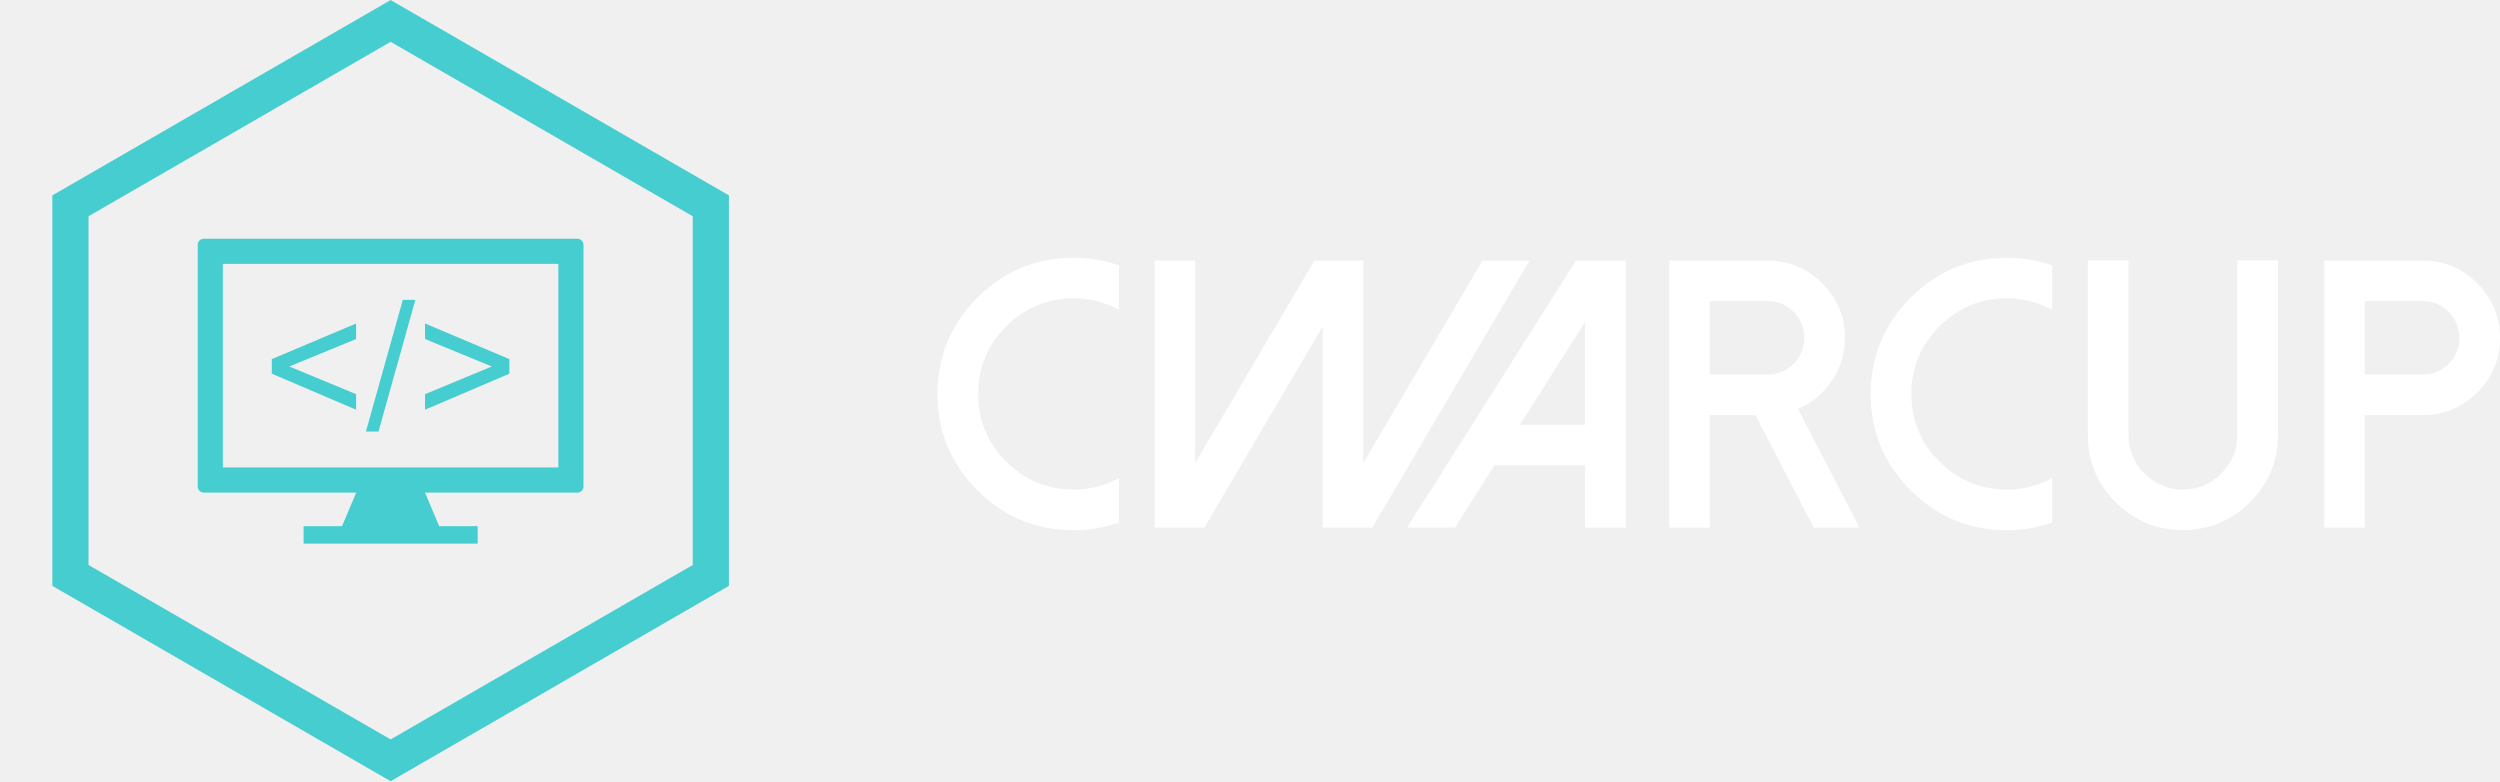
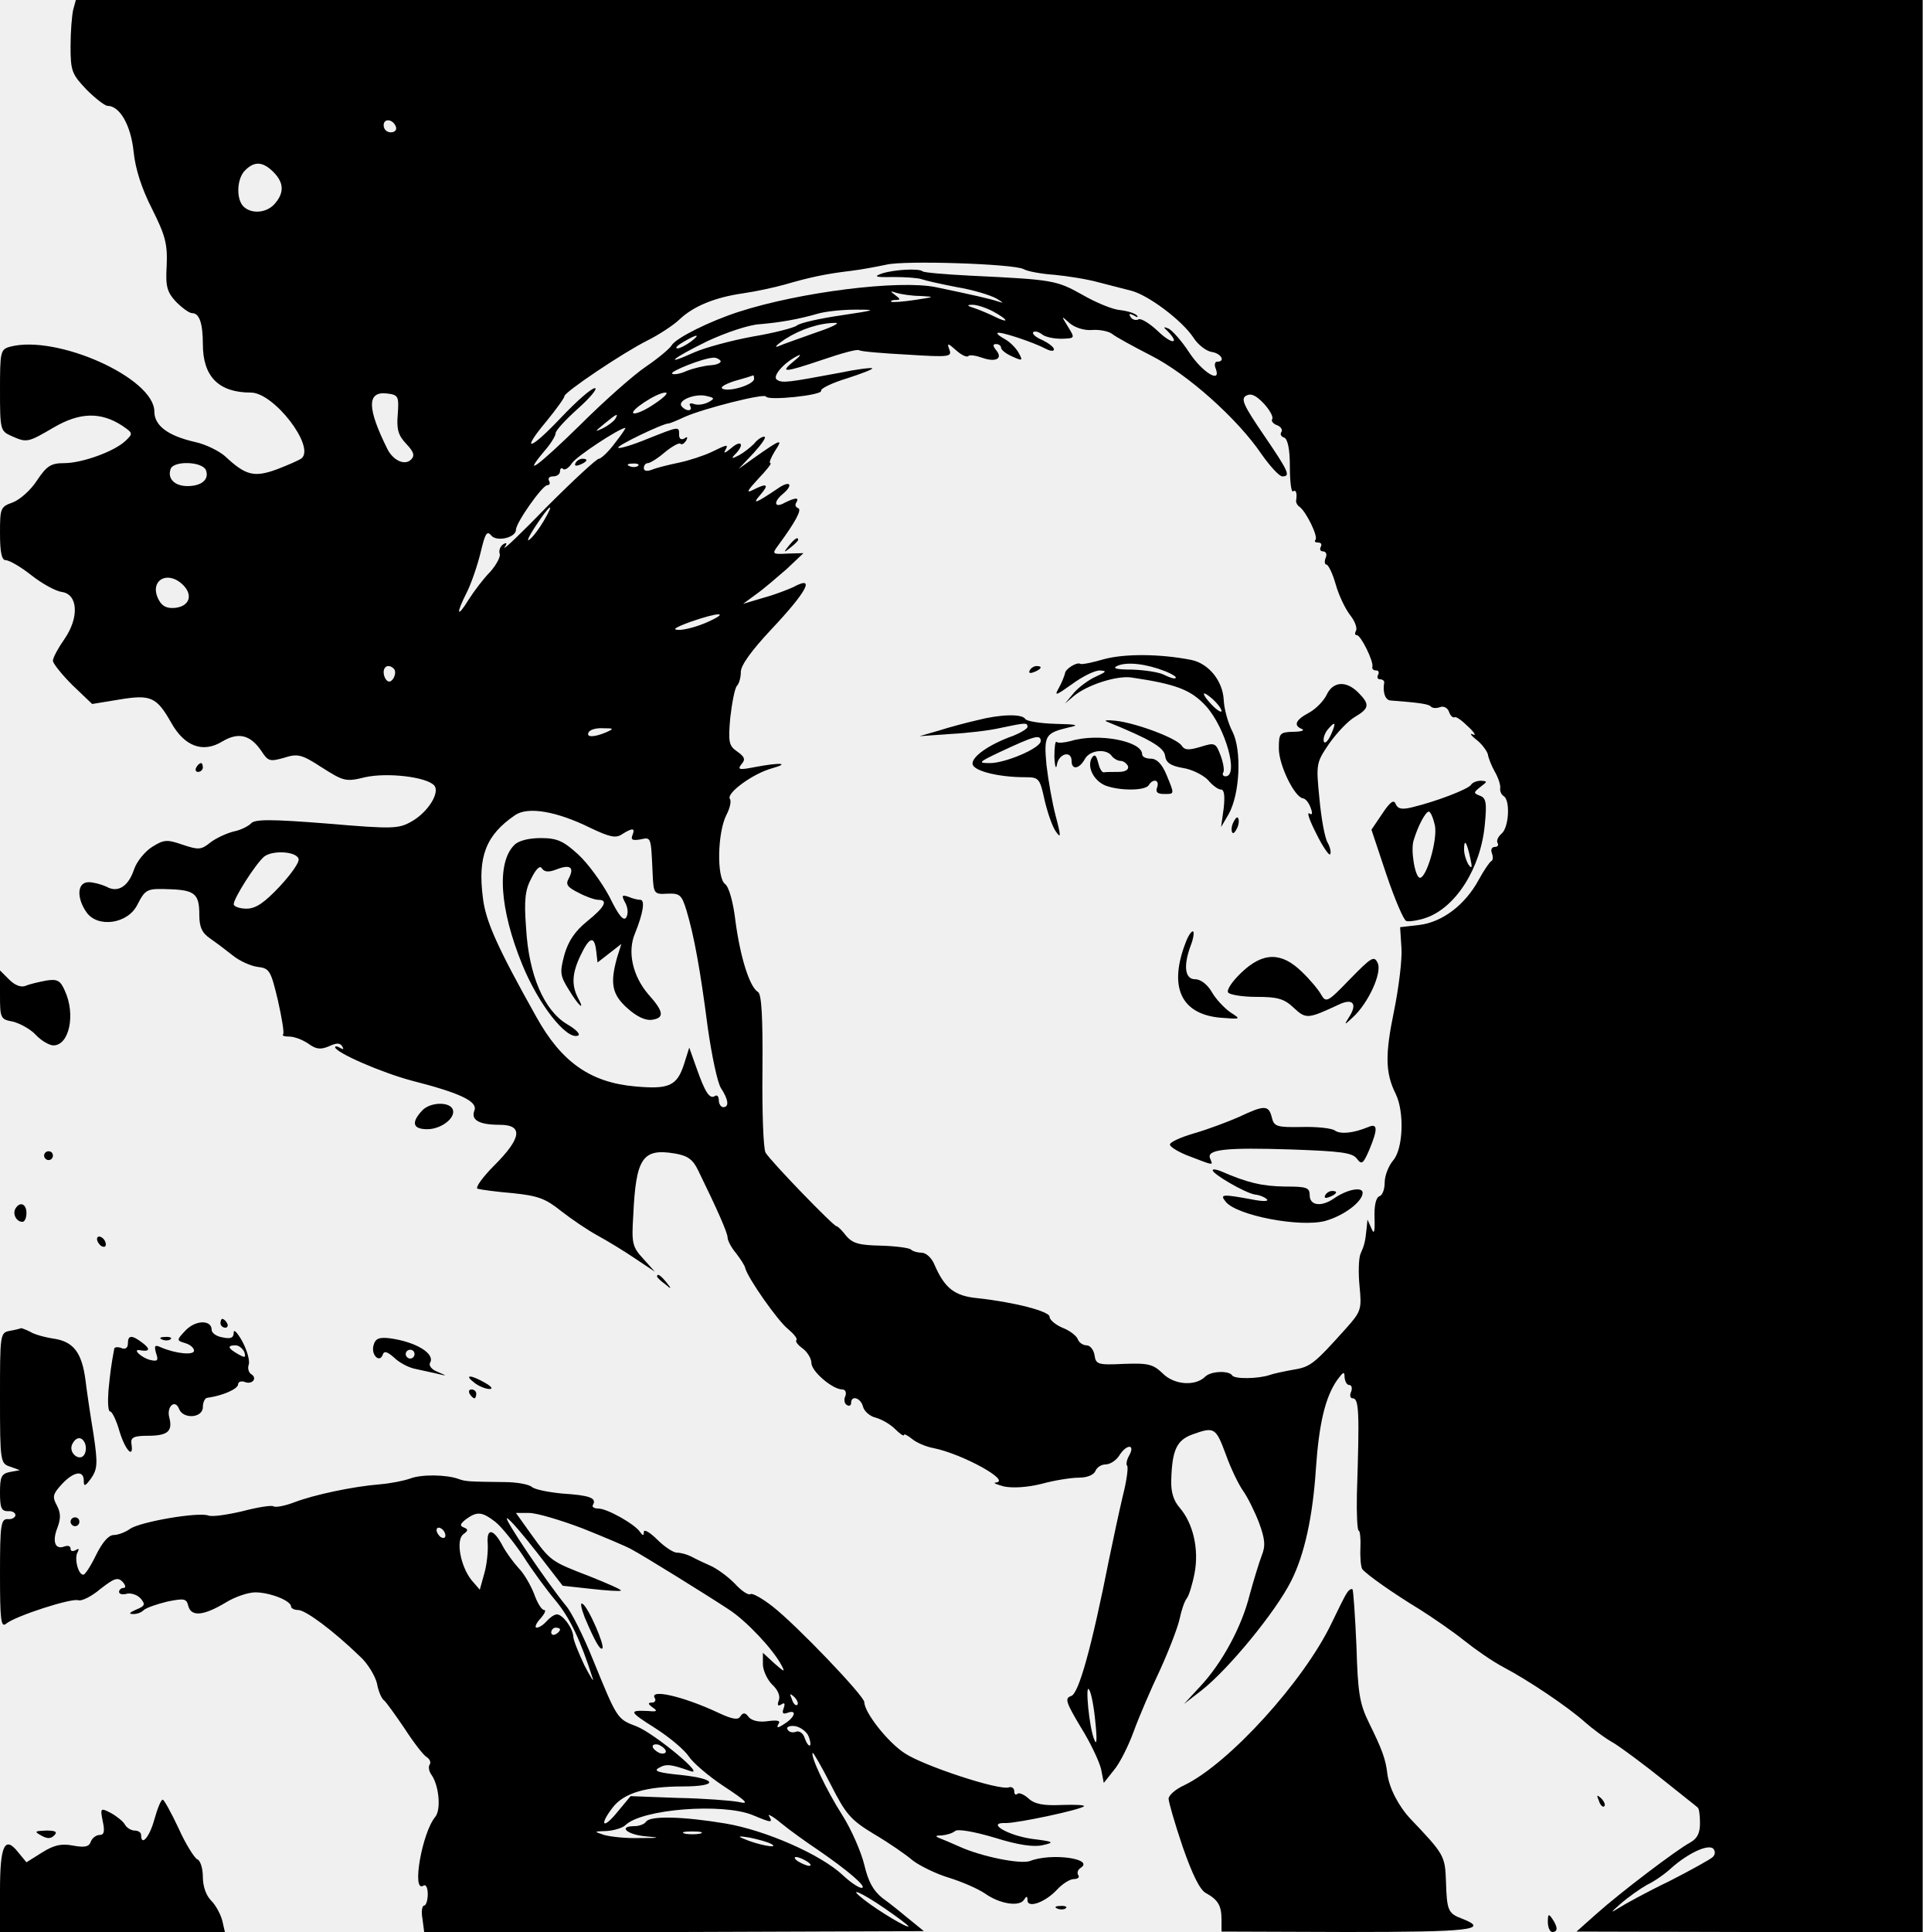
- <svg xmlns="http://www.w3.org/2000/svg" width="192" height="60" viewBox="0 0 320 100" class="css-1j8o68f">
-   <defs id="SvgjsDefs1536" />
-   <g id="SvgjsG1537" featurekey="symbolFeature-0" transform="matrix(2,0,0,2,0,0)" fill="#46CDCF">
-     <defs />
-     <g fill="#46CDCF">
-       <path class="fil0" d="M13.042 15.28l23.915 0c0.213,0 0.386,0.173 0.386,0.386l0 15.475c0,0.213 -0.173,0.386 -0.386,0.386l-23.915 0c-0.213,0 -0.386,-0.173 -0.386,-0.386l0 -15.475c0,-0.213 0.173,-0.386 0.386,-0.386zm1.221 1.607l0 13.032 21.472 0 0 -13.032 -21.472 0z" style="fill-rule: nonzero;" fill="#46CDCF" />
-       <polygon class="fil0" points="30.571,34.791 19.429,34.791 19.429,33.676 30.571,33.676 " style="fill-rule: nonzero;" fill="#46CDCF" />
-       <polygon class="fil0" points="17.395,23.916 17.395,22.982 22.791,20.704 22.791,21.698 18.513,23.455 22.791,25.226 22.791,26.222 " style="fill-rule: nonzero;" fill="#46CDCF" />
-       <polygon class="fil0" points="23.419,27.616 25.78,19.193 26.581,19.193 24.225,27.616 " style="fill-rule: nonzero;" fill="#46CDCF" />
-       <polygon class="fil0" points="32.599,23.916 27.203,26.222 27.203,25.226 31.476,23.455 27.203,21.698 27.203,20.704 32.599,22.982 " style="fill-rule: nonzero;" fill="#46CDCF" />
-       <polygon class="fil1" points="22.962,31.141 27.038,31.141 28.163,33.801 21.837,33.801 " style="" fill="#46CDCF" />
-     </g>
-     <path class="fil0" d="M25.386 0.226l10.439 6.027 -0.001 0.001 10.437 6.026 0.389 0.224 0 0.442 0 12.054 0 12.054 0 0.442 -0.389 0.224 -10.437 6.026 0.001 0.001 -10.439 6.027 -0.386 0.223 -0.386 -0.223 -10.439 -6.027 0.001 -0.001 -10.437 -6.026 -0.389 -0.224 0 -0.442 0 -12.054 0 -12.054 0 -0.442 0.389 -0.224 10.437 -6.026 -0.001 -0.001 10.439 -6.027 0.386 -0.223 0.386 0.223zm-0.386 2.45l-7.66 4.422 0.001 0.001 -11.676 6.741 0 22.319 11.676 6.741 -0.001 0.001 7.66 4.422 7.66 -4.422 -0.001 -0.001 11.676 -6.741 0 -22.319 -11.676 -6.741 0.001 -0.001 -7.66 -4.422z" style="fill-rule: nonzero;" fill="#46CDCF" />
-     <rect class="fil2" width="50" height="50" style="" fill="none" />
-   </g>
-   <g id="SvgjsG1538" featurekey="nameFeature-0" transform="matrix(1.222684,0,0,1.222684,118.6387,18.6239)" fill="#FFFFFF">
-     <path d="M8.301 33.086 c-1.953 -1.953 -2.93 -4.31 -2.93 -7.07 s0.977 -5.117 2.93 -7.07 c1.953 -1.966 4.31 -2.949 7.07 -2.949 c1.693 0 3.275 0.404 4.746 1.211 l0 -4.648 c-1.536 -0.534 -3.119 -0.801 -4.746 -0.801 c-3.932 0 -7.292 1.393 -10.078 4.18 s-4.18 6.146 -4.18 10.078 s1.393 7.292 4.18 10.078 s6.146 4.18 10.078 4.18 c1.628 0 3.21 -0.273 4.746 -0.82 l0 -4.629 c-1.471 0.794 -3.053 1.191 -4.746 1.191 c-2.76 0 -5.117 -0.977 -7.07 -2.93 z M23.848 12.051 l0 27.949 l5.195 0 l12.383 -21.035 l0 21.035 l5.195 0 l16.465 -27.949 l-4.922 0 l-12.48 21.191 l0 -21.191 l-5.117 0 l-12.48 21.191 l0 -21.191 l-4.238 0 z M67.95 12.051 l-17.676 27.949 l5.019 0 l4.121 -6.523 l9.492 0 l0 6.523 l4.258 0 l0 -27.949 l-5.215 0 z M68.907 18.477 l0 10.762 l-6.816 0 z M81.953 23.984 l0 -7.695 l6.074 0 c1.055 0 1.96 0.378 2.715 1.133 c0.742 0.755 1.113 1.667 1.113 2.734 c0 1.055 -0.371 1.953 -1.113 2.695 c-0.755 0.755 -1.66 1.133 -2.715 1.133 l-6.074 0 z M91.191 27.578 c1.458 -0.625 2.637 -1.601 3.535 -2.93 c0.924 -1.354 1.387 -2.852 1.387 -4.492 c0 -2.24 -0.794 -4.147 -2.383 -5.723 c-1.575 -1.589 -3.477 -2.383 -5.703 -2.383 l-10.313 0 l0 27.949 l4.238 0 l0 -11.777 l4.785 0 l6.113 11.777 l4.785 0 z M105.996 33.086 c-1.953 -1.953 -2.93 -4.31 -2.93 -7.07 s0.977 -5.117 2.93 -7.07 c1.953 -1.966 4.31 -2.949 7.07 -2.949 c1.693 0 3.275 0.404 4.746 1.211 l0 -4.648 c-1.536 -0.534 -3.119 -0.801 -4.746 -0.801 c-3.932 0 -7.292 1.393 -10.078 4.18 s-4.18 6.146 -4.18 10.078 s1.393 7.292 4.18 10.078 s6.146 4.18 10.078 4.18 c1.628 0 3.21 -0.273 4.746 -0.82 l0 -4.629 c-1.471 0.794 -3.053 1.191 -4.746 1.191 c-2.76 0 -5.117 -0.977 -7.07 -2.93 z M124.453 37.344 c-1.94 -1.94 -2.91 -4.284 -2.91 -7.031 l0 -18.281 l4.258 0 l0 18.281 c0 1.575 0.553 2.917 1.66 4.023 c1.12 1.12 2.461 1.68 4.023 1.68 c1.575 0 2.917 -0.56 4.023 -1.68 c1.12 -1.107 1.68 -2.448 1.68 -4.023 l0 -18.281 l4.258 0 l0 18.281 c0 2.748 -0.977 5.091 -2.93 7.031 c-1.94 1.94 -4.284 2.91 -7.031 2.91 c-2.734 0 -5.078 -0.97 -7.031 -2.91 z M150.527 23.984 l6.074 0 c1.055 0 1.96 -0.378 2.715 -1.133 c0.742 -0.742 1.113 -1.641 1.113 -2.695 c0 -1.068 -0.371 -1.979 -1.113 -2.734 c-0.755 -0.755 -1.66 -1.133 -2.715 -1.133 l-6.074 0 l0 7.695 z M150.527 40 l-4.238 -0 l0 -27.949 l10.313 0 c2.227 0 4.128 0.794 5.703 2.383 c1.589 1.575 2.383 3.483 2.383 5.723 c0 2.227 -0.794 4.128 -2.383 5.703 c-1.575 1.575 -3.477 2.363 -5.703 2.363 l-6.074 0 l0 11.777 z" fill="#FFFFFF" />
+ <svg xmlns="http://www.w3.org/2000/svg" version="1.0" width="436pt" height="438pt" viewBox="0 0 436 438" preserveAspectRatio="xMidYMid meet">
+   <g transform="translate(0,438) scale(0.1,-0.1)" fill="#000000" stroke="none">
+     <path d="M166 4358 c-3 -13 -6 -50 -6 -83 0 -56 3 -63 36 -98 20 -20 42 -37 48 -37 28 0 53 -45 59 -104 4 -39 18 -83 42 -130 30 -60 35 -79 33 -128 -3 -48 1 -60 21 -82 14 -14 30 -26 37 -26 16 0 24 -23 24 -70 0 -74 36 -110 109 -110 52 0 146 -122 115 -149 -5 -4 -30 -15 -56 -25 -52 -19 -71 -14 -118 30 -14 12 -44 27 -68 32 -61 14 -92 37 -92 69 0 76 -221 175 -327 147 -22 -6 -23 -11 -23 -99 0 -89 1 -92 25 -103 36 -16 37 -16 97 19 58 34 106 36 155 4 25 -17 25 -18 7 -35 -26 -24 -98 -50 -139 -50 -29 0 -39 -6 -61 -39 -14 -22 -39 -44 -55 -50 -28 -10 -29 -13 -29 -70 0 -44 4 -61 13 -61 8 0 34 -15 58 -34 24 -19 55 -36 69 -38 37 -5 40 -58 6 -107 -14 -20 -26 -42 -26 -49 0 -6 20 -31 44 -55 l45 -43 61 10 c72 12 85 6 118 -52 30 -54 72 -70 116 -43 37 22 64 15 89 -22 15 -23 19 -24 51 -15 31 10 40 8 86 -22 49 -31 54 -33 98 -22 50 11 137 1 156 -18 15 -15 -12 -60 -50 -82 -30 -17 -41 -18 -193 -5 -127 10 -164 10 -172 0 -6 -6 -23 -15 -39 -18 -16 -4 -40 -15 -53 -25 -21 -17 -27 -17 -63 -5 -35 12 -42 12 -69 -5 -16 -10 -35 -33 -41 -51 -13 -39 -37 -54 -63 -39 -11 5 -29 10 -40 10 -26 0 -28 -35 -5 -68 25 -36 93 -27 115 16 19 37 22 38 75 36 56 -2 66 -11 66 -58 0 -28 6 -41 25 -54 13 -9 37 -27 52 -39 15 -12 40 -23 55 -25 27 -3 30 -8 46 -75 9 -40 15 -75 12 -78 -3 -3 3 -5 14 -5 11 0 30 -7 43 -16 18 -13 28 -14 47 -6 17 8 25 8 30 0 4 -7 3 -8 -4 -4 -7 4 -12 5 -12 2 0 -12 106 -58 174 -76 110 -28 149 -47 142 -67 -9 -22 10 -33 57 -33 54 0 50 -30 -12 -92 -27 -27 -44 -51 -38 -53 7 -2 43 -7 80 -10 57 -6 74 -12 110 -41 23 -18 60 -43 82 -55 22 -12 60 -35 85 -52 l45 -30 -26 29 c-25 27 -27 35 -23 98 6 131 21 153 94 141 29 -5 41 -13 53 -38 44 -90 67 -142 67 -153 0 -6 8 -22 19 -35 10 -13 20 -28 21 -34 6 -23 74 -120 97 -138 13 -11 22 -22 19 -25 -3 -3 3 -11 14 -19 11 -8 20 -23 20 -33 0 -19 48 -60 70 -60 7 0 10 -7 7 -15 -4 -8 -2 -17 3 -20 6 -4 10 -1 10 4 0 19 22 12 27 -8 3 -11 16 -22 29 -25 14 -4 33 -15 44 -26 11 -11 20 -17 20 -13 0 3 8 -1 18 -9 9 -8 32 -18 49 -21 65 -13 178 -75 141 -78 -7 -1 1 -4 19 -9 20 -4 53 -2 85 6 29 8 67 14 84 14 19 0 34 6 38 15 3 8 13 15 23 15 10 0 24 9 31 20 16 26 37 27 23 1 -6 -10 -8 -21 -5 -24 3 -3 -1 -34 -10 -69 -8 -34 -22 -99 -31 -143 -40 -202 -69 -305 -86 -310 -15 -5 -12 -14 22 -71 22 -35 42 -78 46 -95 l6 -31 23 29 c13 15 33 55 45 88 12 33 39 96 60 140 20 44 40 96 44 115 4 19 11 40 16 46 5 6 13 32 18 58 10 54 -3 112 -34 148 -14 16 -20 36 -19 63 2 67 12 90 48 103 50 18 53 16 76 -46 11 -31 29 -68 39 -82 10 -14 26 -46 36 -72 14 -38 15 -53 6 -75 -6 -16 -18 -55 -27 -88 -18 -73 -63 -156 -113 -209 l-36 -39 40 31 c61 48 168 178 203 248 30 59 49 146 56 254 7 102 21 162 48 201 14 19 17 21 17 7 1 -10 5 -18 11 -18 5 0 7 -7 4 -15 -4 -8 -2 -15 3 -15 15 0 16 -30 10 -217 -1 -46 1 -83 4 -83 3 0 5 -18 4 -39 -1 -22 1 -43 4 -48 9 -12 70 -55 131 -92 30 -19 75 -50 100 -70 25 -20 65 -48 90 -61 55 -29 145 -89 185 -125 16 -14 45 -36 65 -47 19 -12 69 -49 110 -82 41 -33 77 -61 80 -64 3 -2 5 -18 5 -35 0 -23 -6 -35 -22 -44 -30 -16 -157 -112 -213 -162 l-45 -40 393 -1 392 0 0 2190 0 2190 -2094 0 -2094 0 -6 -22z m732 -266 c2 -7 -3 -12 -12 -12 -9 0 -16 7 -16 16 0 17 22 14 28 -4z m-278 -102 c24 -24 25 -47 3 -72 -18 -21 -53 -24 -71 -6 -17 17 -15 64 4 82 21 21 40 20 64 -4z m1701 -220 c8 -5 40 -11 70 -13 31 -3 75 -10 100 -17 24 -6 58 -15 74 -19 39 -10 115 -67 141 -106 10 -16 29 -31 42 -33 21 -3 32 -22 12 -22 -5 0 -7 -7 -3 -16 13 -35 -31 -8 -61 38 -17 26 -38 49 -46 53 -12 5 -13 4 -2 -6 29 -30 9 -30 -22 0 -19 18 -39 30 -44 27 -6 -3 -14 -1 -18 5 -5 8 -3 9 7 4 8 -5 11 -5 7 0 -5 5 -21 10 -38 12 -16 1 -55 17 -86 35 -59 33 -67 34 -253 43 -57 3 -107 7 -109 10 -8 7 -64 4 -92 -5 -20 -7 -15 -9 25 -8 28 0 57 -2 65 -5 8 -3 44 -11 80 -18 36 -6 76 -18 90 -26 15 -9 17 -11 5 -7 -21 7 -57 15 -143 33 -84 17 -308 -11 -447 -56 -65 -21 -142 -59 -152 -76 -4 -7 -30 -29 -58 -48 -27 -18 -95 -78 -149 -132 -96 -94 -134 -122 -81 -59 14 16 25 34 25 40 0 6 23 31 51 56 28 25 45 46 38 46 -8 0 -42 -30 -77 -67 -71 -75 -93 -80 -32 -7 22 27 40 52 40 56 0 9 132 98 188 126 26 13 58 34 72 47 32 31 82 51 145 60 28 4 70 13 95 20 55 16 91 24 150 31 25 3 61 10 80 14 40 10 287 2 311 -10z m-233 -61 c33 -2 32 -2 -13 -9 -27 -4 -52 -6 -54 -4 -2 2 2 4 10 4 12 0 11 2 -1 11 -12 9 -12 10 3 5 10 -3 35 -7 55 -7z m162 -34 c17 -9 30 -18 30 -21 0 -2 -10 1 -22 7 -12 6 -33 15 -47 20 -17 5 -20 8 -8 8 10 1 31 -6 47 -14z m-343 -10 c-48 -7 -93 -17 -100 -23 -6 -5 -52 -17 -100 -25 -49 -9 -108 -25 -133 -36 -73 -33 -49 -13 31 26 41 19 94 37 118 38 46 4 87 11 132 24 17 5 55 9 85 9 50 0 47 -1 -33 -13z m571 -33 c16 1 36 -3 44 -9 7 -6 47 -28 88 -49 83 -42 197 -144 251 -224 19 -27 40 -50 47 -50 19 0 15 10 -43 95 -45 66 -52 81 -39 88 11 6 22 1 40 -18 13 -14 22 -30 19 -35 -3 -4 2 -11 11 -14 8 -3 13 -10 10 -15 -4 -5 -1 -11 6 -13 8 -3 13 -26 13 -65 0 -34 3 -59 7 -57 7 5 10 -4 7 -22 0 -4 3 -10 8 -13 15 -11 43 -68 36 -75 -3 -3 -1 -6 6 -6 7 0 9 -4 6 -10 -3 -5 -1 -10 5 -10 7 0 10 -7 6 -15 -3 -8 -2 -15 2 -15 4 0 14 -20 21 -45 7 -25 22 -56 33 -70 11 -14 16 -29 13 -35 -3 -5 -3 -10 2 -10 9 0 39 -61 35 -72 -1 -5 3 -8 9 -8 5 0 7 -4 4 -10 -3 -5 -1 -10 4 -10 6 0 10 -3 10 -7 -4 -22 2 -40 14 -41 65 -5 87 -8 92 -14 4 -4 13 -4 21 -1 8 3 17 -2 20 -11 3 -9 9 -14 13 -12 3 2 17 -8 31 -22 14 -13 18 -21 10 -17 -8 4 -5 -2 8 -12 13 -10 24 -26 26 -33 1 -8 8 -26 16 -40 8 -14 13 -30 12 -37 -1 -6 2 -14 8 -18 15 -9 12 -71 -5 -85 -8 -7 -12 -16 -9 -21 3 -5 0 -9 -6 -9 -7 0 -10 -6 -7 -14 3 -8 3 -16 -1 -18 -4 -2 -17 -21 -29 -43 -31 -57 -83 -96 -135 -102 l-43 -5 3 -47 c2 -25 -6 -90 -17 -144 -20 -97 -20 -139 4 -187 20 -41 17 -125 -6 -151 -10 -12 -19 -34 -19 -50 0 -15 -5 -29 -12 -31 -8 -3 -12 -22 -11 -49 1 -32 -1 -39 -7 -24 l-9 20 -2 -20 c-3 -30 -5 -38 -14 -58 -4 -10 -5 -43 -2 -73 5 -52 4 -57 -31 -96 -71 -79 -80 -87 -118 -93 -22 -4 -46 -9 -54 -12 -26 -9 -81 -10 -86 -1 -7 11 -48 10 -61 -3 -22 -22 -70 -19 -96 7 -22 21 -32 24 -88 22 -60 -3 -64 -1 -67 20 -2 12 -10 22 -18 22 -8 0 -17 6 -20 14 -3 8 -19 20 -35 26 -16 7 -29 18 -29 25 0 12 -80 33 -164 42 -52 5 -74 23 -97 76 -6 15 -19 27 -29 27 -9 0 -20 3 -24 7 -4 4 -35 8 -68 9 -50 1 -64 5 -79 22 -9 12 -19 22 -22 22 -7 0 -151 149 -161 167 -5 9 -8 92 -7 186 1 121 -2 173 -10 178 -19 11 -40 78 -51 159 -5 44 -15 80 -24 86 -19 15 -17 116 3 156 8 15 12 32 8 37 -8 13 52 57 95 69 43 12 20 14 -38 3 -36 -7 -40 -6 -31 6 10 11 8 17 -9 29 -19 13 -21 21 -16 77 4 34 10 66 15 72 5 5 9 19 9 32 0 15 25 49 68 95 83 88 102 125 51 97 -11 -5 -41 -17 -67 -24 l-47 -14 30 22 c17 12 47 38 69 57 l38 36 -36 -1 c-35 -2 -36 -1 -21 19 39 53 54 81 45 84 -6 2 -8 8 -4 13 7 12 -3 11 -27 -1 -23 -13 -26 2 -4 20 26 22 16 32 -12 12 -49 -33 -59 -37 -39 -14 21 24 16 28 -17 11 -16 -8 -12 -1 12 25 19 20 32 36 28 36 -4 0 1 12 10 27 20 30 14 28 -47 -15 l-35 -25 34 36 c19 21 30 37 24 37 -6 0 -16 -7 -23 -16 -8 -8 -23 -20 -34 -26 -17 -9 -19 -8 -8 3 21 22 13 33 -10 13 -12 -10 -18 -13 -14 -6 9 16 6 15 -31 -3 -17 -8 -50 -19 -74 -24 -24 -5 -52 -12 -61 -16 -11 -4 -18 -3 -18 4 0 6 4 11 9 11 5 0 23 11 39 25 16 13 32 22 35 19 3 -3 8 0 13 7 4 8 3 10 -4 5 -7 -4 -12 -1 -12 8 0 20 1 20 -72 -9 -34 -14 -64 -23 -66 -20 -5 4 101 55 114 55 3 0 20 7 37 15 43 19 181 54 184 46 4 -10 128 3 125 13 -2 5 25 18 58 28 34 11 60 21 58 23 -2 2 -35 -2 -73 -10 -118 -22 -131 -24 -143 -16 -12 7 15 39 48 55 8 4 4 -2 -10 -13 -33 -27 -22 -26 67 4 41 14 77 24 81 21 5 -3 54 -7 110 -10 94 -6 101 -5 95 11 -6 16 -4 16 15 -1 12 -11 25 -17 28 -13 3 3 17 1 31 -4 31 -11 48 -2 32 17 -8 10 -8 14 0 14 6 0 11 -4 11 -8 0 -5 11 -14 25 -20 24 -11 25 -10 15 8 -6 11 -20 25 -31 31 -11 6 -19 12 -17 14 4 5 82 -21 110 -36 10 -5 18 -6 18 -1 0 5 -12 14 -26 21 -15 6 -24 14 -21 18 4 3 12 1 20 -5 7 -6 27 -10 44 -10 31 1 31 1 15 27 -16 26 -16 26 4 8 12 -10 34 -17 52 -15z m-628 -6 c-36 -13 -74 -26 -85 -31 -11 -4 -4 3 15 16 36 23 79 37 115 37 11 0 -9 -10 -45 -22z m-284 -21 c-11 -8 -25 -15 -30 -15 -6 1 0 7 14 15 32 19 40 18 16 0z m68 -43 c2 -4 -7 -9 -22 -10 -15 -1 -40 -7 -55 -13 -15 -7 -30 -9 -33 -6 -5 5 70 35 93 36 6 1 14 -3 17 -7z m76 -41 c0 -12 -51 -29 -70 -23 -9 3 1 10 25 18 22 6 41 12 43 13 1 1 2 -3 2 -8z m-808 -80 c-3 -34 1 -48 19 -67 18 -19 20 -27 11 -36 -14 -14 -40 -2 -53 23 -47 94 -47 132 -2 127 26 -3 28 -6 25 -47z m583 24 c-20 -14 -42 -24 -48 -22 -12 4 52 47 72 47 8 0 -3 -11 -24 -25z m121 3 c-10 -5 -24 -7 -32 -4 -9 3 -12 1 -9 -4 3 -6 2 -10 -4 -10 -5 0 -13 5 -16 10 -8 13 33 29 58 22 18 -4 18 -6 3 -14z m-211 -38 c-3 -5 -16 -15 -28 -21 -19 -9 -19 -8 3 10 28 23 34 26 25 11z m-1 -55 c-14 -19 -31 -35 -36 -35 -5 0 -57 -48 -116 -107 -58 -60 -102 -102 -98 -94 7 10 5 12 -3 7 -7 -5 -10 -14 -8 -21 3 -6 -7 -25 -21 -41 -15 -15 -37 -44 -49 -63 -27 -44 -30 -34 -4 17 10 20 24 61 31 90 10 42 14 50 24 38 12 -15 56 -5 56 13 0 16 60 101 71 101 6 0 7 5 4 10 -3 6 1 10 9 10 9 0 16 5 16 12 0 6 3 8 7 5 3 -4 13 2 20 13 11 16 107 79 121 80 2 0 -9 -16 -24 -35z m-927 -61 c8 -21 -10 -36 -42 -36 -29 0 -46 17 -38 39 7 19 72 17 80 -3z m980 10 c-3 -3 -12 -4 -19 -1 -8 3 -5 6 6 6 11 1 17 -2 13 -5z m-214 -125 c-10 -17 -24 -36 -32 -42 -8 -7 -2 7 14 31 32 49 45 57 18 11z m-818 -145 c23 -23 15 -48 -17 -52 -19 -2 -30 3 -38 18 -23 43 19 69 55 34z m1190 -84 c-22 -10 -51 -18 -65 -18 -17 0 -10 5 25 18 66 23 91 23 40 0z m-712 -106 c9 -9 -4 -35 -14 -28 -5 3 -9 12 -9 20 0 14 12 19 23 8z m482 -144 c-28 -12 -47 -12 -40 0 3 6 18 10 33 9 24 0 25 -1 7 -9z m-36 -217 c44 -21 58 -24 72 -14 24 15 30 14 23 -3 -4 -10 1 -12 18 -9 25 5 24 8 28 -78 2 -45 3 -47 34 -45 28 1 32 -3 43 -39 17 -57 31 -133 48 -265 9 -63 22 -125 30 -137 17 -26 19 -43 5 -43 -5 0 -10 7 -10 16 0 8 -4 13 -9 9 -12 -7 -22 8 -42 65 l-16 45 -12 -38 c-16 -49 -34 -57 -111 -50 -101 9 -167 55 -224 158 -88 157 -115 217 -121 270 -12 93 7 142 73 187 29 20 94 9 171 -29z m-662 -70 c3 -7 -17 -35 -43 -63 -35 -37 -54 -50 -75 -50 -16 0 -29 5 -29 10 0 14 50 92 69 108 19 15 73 12 78 -5z m1807 -1958 c4 -38 3 -53 -2 -40 -12 25 -22 133 -12 114 5 -8 11 -41 14 -74z m1400 -305 c-5 -5 -50 -30 -99 -55 -50 -24 -101 -52 -115 -61 -19 -12 -18 -10 5 10 17 15 44 34 60 43 17 8 41 25 55 38 37 33 83 55 95 44 5 -6 5 -13 -1 -19z" />
+     <path d="M1789 3143 c-13 -16 -12 -17 4 -4 9 7 17 15 17 17 0 8 -8 3 -21 -13z" />
+     <path d="M2505 2886 c-27 -8 -52 -13 -55 -11 -8 5 -35 -12 -35 -22 -1 -4 -6 -18 -13 -31 -12 -21 -9 -20 29 7 23 17 51 31 63 31 17 -1 15 -3 -9 -14 -16 -7 -39 -24 -50 -37 l-20 -24 20 17 c30 25 97 47 131 42 102 -15 135 -28 169 -65 44 -49 75 -159 44 -159 -5 0 -8 4 -5 9 3 4 0 22 -6 38 -11 29 -13 30 -45 20 -27 -8 -36 -8 -43 2 -10 17 -104 52 -150 57 -19 2 -28 1 -20 -2 98 -40 129 -58 132 -77 2 -16 12 -23 40 -28 21 -3 46 -16 57 -27 10 -12 23 -22 30 -22 7 0 9 -14 6 -42 l-6 -43 17 29 c26 46 30 145 9 187 -10 19 -19 51 -20 72 -2 43 -34 83 -74 91 -72 14 -150 14 -196 2z m138 -28 c15 -6 26 -13 23 -15 -2 -3 -14 1 -26 7 -11 6 -44 11 -73 12 -37 0 -46 3 -32 9 22 9 65 4 108 -13z m127 -90 c0 -4 -9 1 -20 12 -11 11 -20 23 -20 27 0 3 9 -2 20 -12 11 -10 20 -22 20 -27z" />
+     <path d="M2335 2860 c-3 -6 1 -7 9 -4 18 7 21 14 7 14 -6 0 -13 -4 -16 -10z" />
+     <path d="M3008 2804 c-7 -14 -25 -32 -40 -40 -30 -16 -36 -29 -15 -37 6 -3 -3 -6 -20 -6 -31 -1 -33 -3 -33 -38 0 -38 36 -111 55 -113 6 -1 13 -10 17 -21 5 -13 4 -18 -3 -13 -6 3 1 -17 16 -46 14 -29 29 -50 31 -47 3 3 1 15 -5 26 -7 11 -15 57 -19 101 -8 79 -7 81 22 124 17 24 43 52 59 61 32 19 34 28 7 55 -28 28 -58 25 -72 -6z m10 -90 c-7 -15 -14 -21 -16 -15 -2 7 2 18 8 26 18 22 21 18 8 -11z" />
+     <path d="M2215 2747 c-22 -5 -60 -15 -85 -23 l-45 -13 70 5 c39 2 90 8 115 14 57 12 60 12 60 2 0 -4 -15 -13 -32 -20 -57 -20 -98 -50 -92 -66 6 -15 61 -28 118 -28 32 0 34 -2 45 -53 7 -29 18 -61 26 -71 11 -16 11 -9 -1 36 -8 30 -17 82 -21 116 -6 67 -3 72 51 85 25 5 18 7 -31 8 -34 1 -65 6 -68 11 -7 12 -56 11 -110 -3z m145 -47 c0 -16 -80 -50 -115 -50 -28 0 -26 2 20 24 81 38 95 42 95 26z" />
+     <path d="M2428 2700 c-15 -4 -29 -5 -32 -2 -3 3 -5 -12 -5 -34 1 -23 4 -30 6 -16 5 24 33 31 33 7 0 -21 17 -19 30 4 11 21 50 25 62 6 4 -5 13 -10 19 -10 7 0 14 -6 17 -12 2 -8 -6 -13 -22 -13 -14 0 -29 0 -33 -1 -5 0 -10 10 -13 23 -4 16 -8 19 -14 10 -12 -20 4 -52 31 -63 32 -12 90 -12 98 1 10 16 25 12 19 -5 -4 -10 0 -15 15 -15 25 0 25 -2 6 44 -10 24 -22 36 -35 36 -11 0 -20 4 -20 10 0 30 -100 49 -162 30z" />
+     <path d="M3336 2601 c-6 -10 -79 -38 -133 -51 -24 -6 -33 -4 -38 7 -4 11 -12 6 -30 -21 l-25 -37 34 -102 c19 -56 39 -103 45 -105 6 -2 26 1 44 7 68 23 125 113 134 211 5 50 3 61 -11 66 -15 6 -15 7 1 20 16 12 17 13 1 14 -9 0 -19 -4 -22 -9z m-82 -93 c6 -32 -19 -118 -34 -118 -11 0 -22 64 -14 86 10 33 27 64 34 64 4 0 10 -14 14 -32z m80 -73 c5 -22 4 -26 -4 -15 -5 8 -10 24 -10 34 0 26 6 18 14 -19z" />
+     <path d="M2796 2514 c-4 -9 -4 -19 -1 -22 2 -3 7 3 11 12 4 9 4 19 1 22 -2 3 -7 -3 -11 -12z" />
+     <path d="M2689 2244 c-39 -100 -12 -162 76 -171 50 -4 50 -4 25 12 -14 10 -33 30 -42 46 -10 17 -25 29 -38 29 -23 0 -27 30 -10 76 6 15 8 29 6 32 -3 3 -11 -8 -17 -24z" />
+     <path d="M3061 2160 c-50 -52 -54 -54 -65 -35 -6 11 -26 35 -44 52 -46 45 -88 45 -137 -2 -20 -19 -34 -39 -30 -45 3 -5 32 -10 64 -10 48 0 63 -4 85 -25 28 -26 32 -25 103 8 30 14 41 2 24 -26 -14 -22 -13 -22 6 -4 35 31 68 102 57 124 -8 17 -14 13 -63 -37z" />
+     <path d="M2810 1848 c-25 -11 -70 -28 -101 -37 -31 -9 -56 -20 -56 -26 0 -5 21 -18 46 -27 55 -21 52 -21 45 -4 -8 20 34 25 186 20 110 -4 137 -7 147 -21 11 -14 14 -12 28 20 20 48 19 61 -2 52 -34 -14 -63 -17 -76 -8 -6 5 -40 9 -75 8 -57 -1 -63 1 -68 22 -7 28 -17 28 -74 1z" />
+     <path d="M2750 1727 c0 -9 73 -51 95 -55 11 -1 23 -6 28 -11 5 -5 -11 -5 -35 0 -66 12 -73 12 -58 -6 26 -31 168 -58 225 -43 43 12 85 44 85 64 0 14 -35 8 -65 -13 -29 -20 -55 -16 -55 7 0 18 -7 20 -57 20 -51 1 -83 8 -145 35 -10 4 -18 5 -18 2z" />
+     <path d="M3005 1670 c-3 -6 1 -7 9 -4 18 7 21 14 7 14 -6 0 -13 -4 -16 -10z" />
+     <path d="M1305 3330 c-3 -6 1 -7 9 -4 18 7 21 14 7 14 -6 0 -13 -4 -16 -10z" />
+     <path d="M1166 2464 c-40 -40 -33 -145 18 -270 37 -91 100 -171 126 -162 8 2 -3 14 -24 26 -52 31 -87 111 -93 218 -5 64 -2 87 12 113 11 22 20 30 24 22 6 -8 15 -9 33 -2 31 12 41 5 28 -20 -8 -14 -4 -20 22 -33 17 -9 37 -16 45 -16 23 0 14 -17 -26 -49 -27 -22 -42 -44 -51 -75 -11 -41 -10 -48 10 -80 23 -38 38 -50 20 -17 -14 28 -13 55 7 96 20 42 31 44 35 9 l3 -26 27 21 27 21 -10 -32 c-16 -58 -11 -83 24 -114 20 -18 40 -28 55 -26 29 4 28 18 -8 58 -35 41 -48 96 -30 138 19 47 23 76 12 76 -6 0 -18 3 -27 7 -15 5 -16 3 -7 -14 6 -11 7 -25 2 -33 -6 -9 -17 4 -38 47 -17 32 -49 76 -71 96 -34 31 -48 37 -85 37 -27 0 -51 -6 -60 -16z" />
+     <path d="M445 2640 c-3 -5 -1 -10 4 -10 6 0 11 5 11 10 0 6 -2 10 -4 10 -3 0 -8 -4 -11 -10z" />
+     <path d="M0 2125 c0 -53 1 -56 29 -61 16 -4 40 -17 52 -30 12 -13 31 -24 40 -24 36 0 51 70 26 124 -10 23 -17 27 -42 23 -16 -3 -38 -8 -47 -12 -10 -4 -24 1 -37 14 l-21 21 0 -55z" />
+     <path d="M957 1862 c-25 -27 -21 -42 12 -42 31 0 64 25 58 44 -6 19 -52 18 -70 -2z" />
+     <path d="M100 1760 c0 -5 5 -10 10 -10 6 0 10 5 10 10 0 6 -4 10 -10 10 -5 0 -10 -4 -10 -10z" />
+     <path d="M35 1640 c-7 -12 2 -30 16 -30 5 0 9 9 9 20 0 21 -15 27 -25 10z" />
+     <path d="M220 1571 c0 -5 5 -13 10 -16 6 -3 10 -2 10 4 0 5 -4 13 -10 16 -5 3 -10 2 -10 -4z" />
+     <path d="M1490 1486 c0 -2 8 -10 18 -17 15 -13 16 -12 3 4 -13 16 -21 21 -21 13z" />
+     <path d="M421 1364 c-21 -22 -21 -23 -1 -29 11 -3 20 -11 20 -17 0 -11 -41 -7 -74 7 -15 7 -17 5 -12 -13 6 -17 3 -19 -14 -15 -19 5 -41 25 -23 22 22 -4 25 2 7 16 -25 19 -34 19 -34 -1 0 -10 -6 -14 -15 -10 -8 3 -16 2 -16 -2 -7 -38 -9 -53 -13 -94 -2 -27 -1 -48 4 -48 4 0 14 -20 21 -45 13 -43 33 -64 27 -28 -2 14 5 18 37 18 45 0 57 10 49 41 -7 25 13 43 22 20 9 -24 54 -21 54 4 0 11 5 21 10 21 35 5 70 20 70 31 0 5 7 8 15 5 17 -7 30 9 14 18 -5 4 -8 13 -5 21 3 8 -3 31 -14 52 -11 20 -20 30 -20 21 0 -12 -7 -15 -25 -11 -14 2 -25 10 -25 17 0 23 -36 23 -59 -1z m133 -49 c4 -13 2 -14 -14 -5 -23 13 -26 20 -6 20 8 0 16 -7 20 -15z" />
+     <path d="M500 1380 c0 -5 5 -10 11 -10 5 0 7 5 4 10 -3 6 -8 10 -11 10 -2 0 -4 -4 -4 -10z" />
+     <path d="M23 1363 c-23 -4 -23 -7 -23 -153 0 -144 1 -148 23 -155 l22 -8 -22 -4 c-20 -4 -23 -11 -23 -47 0 -34 3 -42 18 -42 9 1 17 -3 17 -9 0 -5 -8 -10 -17 -9 -16 1 -18 -12 -18 -124 0 -104 2 -123 14 -113 20 17 149 59 164 53 8 -2 30 9 50 26 31 24 39 27 50 16 7 -8 8 -14 2 -14 -5 0 -10 -4 -10 -9 0 -5 8 -7 18 -4 10 2 24 -3 31 -11 11 -13 10 -17 -10 -25 -14 -6 -18 -10 -9 -10 9 -1 20 3 25 8 6 6 30 14 54 20 39 8 44 7 48 -10 7 -25 35 -22 85 8 21 13 51 23 67 23 33 0 81 -19 81 -32 0 -4 7 -8 16 -8 17 0 80 -47 140 -105 18 -16 35 -45 39 -62 3 -18 11 -35 16 -38 4 -3 25 -32 46 -63 20 -31 43 -61 50 -65 8 -5 11 -13 7 -18 -3 -5 -1 -15 4 -22 17 -23 23 -79 9 -96 -30 -36 -54 -173 -27 -156 6 4 10 -5 10 -19 0 -14 -4 -26 -8 -26 -5 0 -7 -14 -4 -30 l4 -31 567 1 566 2 -32 26 c-18 15 -45 37 -62 49 -21 17 -32 37 -41 75 -7 29 -29 80 -50 113 -37 58 -73 135 -67 141 1 2 20 -31 41 -72 34 -67 45 -80 98 -112 34 -20 73 -47 88 -60 16 -12 52 -30 82 -39 29 -9 66 -25 82 -36 34 -24 78 -30 88 -14 6 9 8 9 8 -1 0 -19 40 -5 67 24 12 13 29 24 38 24 9 0 14 4 10 9 -3 5 -1 12 5 16 34 21 -66 35 -114 16 -22 -8 -110 10 -159 32 -18 8 -39 17 -47 20 -10 4 -9 6 6 6 11 1 24 5 30 10 5 5 42 -1 89 -15 54 -17 90 -22 110 -17 27 6 25 8 -24 14 -57 8 -106 38 -60 36 28 0 169 30 177 38 3 3 -20 4 -50 3 -42 -2 -62 2 -76 15 -10 9 -22 14 -25 10 -4 -3 -7 -1 -7 6 0 7 -6 11 -12 9 -22 -8 -194 49 -236 77 -39 25 -92 93 -92 116 0 14 -154 175 -208 217 -23 18 -46 31 -50 28 -5 -3 -20 7 -34 22 -14 15 -38 33 -54 41 -16 7 -37 17 -46 22 -10 5 -24 9 -33 9 -8 0 -28 13 -45 30 -16 16 -30 24 -30 17 0 -9 -2 -9 -8 -1 -11 18 -75 54 -95 54 -10 0 -16 4 -12 9 8 15 -8 21 -70 25 -31 3 -62 9 -69 15 -7 6 -35 11 -62 11 -78 1 -88 1 -104 7 -27 10 -84 11 -110 1 -14 -5 -44 -11 -68 -13 -62 -5 -151 -24 -195 -41 -21 -8 -42 -12 -47 -9 -4 3 -36 -2 -70 -11 -34 -8 -68 -13 -77 -10 -22 9 -155 -14 -178 -30 -11 -8 -28 -14 -37 -14 -12 0 -26 -17 -40 -45 -12 -25 -25 -45 -29 -45 -12 0 -21 38 -13 51 4 8 3 9 -4 5 -7 -4 -12 -3 -12 3 0 6 -6 8 -14 5 -21 -8 -28 11 -16 42 8 21 8 34 -1 51 -11 20 -9 26 11 48 27 29 50 33 50 8 0 -14 3 -13 17 6 14 21 15 33 5 100 -7 42 -15 96 -18 121 -8 63 -27 88 -71 95 -21 3 -46 10 -55 16 -10 5 -19 8 -20 8 -2 -1 -13 -4 -25 -6z m170 -256 c3 -8 2 -19 -2 -25 -10 -16 -35 3 -28 22 8 19 23 21 30 3z m930 -177 c14 -11 42 -46 63 -77 20 -32 54 -78 75 -103 32 -39 56 -90 83 -175 4 -11 -5 3 -19 30 -13 28 -25 57 -25 65 -1 19 -24 50 -37 50 -6 0 -16 -7 -23 -15 -7 -8 -17 -15 -23 -15 -5 0 -2 9 8 20 10 11 14 20 9 20 -6 0 -16 17 -23 37 -8 20 -23 46 -35 58 -11 12 -28 35 -36 50 -21 40 -37 42 -34 5 1 -17 -2 -48 -8 -68 l-10 -36 -19 22 c-25 32 -36 91 -18 104 11 8 11 11 1 15 -10 4 -9 8 5 19 25 18 36 17 66 -6z m198 -15 c50 -20 100 -41 112 -48 28 -15 170 -103 220 -136 40 -26 100 -90 119 -126 9 -17 7 -16 -16 4 l-26 24 0 -26 c0 -14 10 -35 21 -46 13 -12 19 -26 15 -36 -4 -11 -2 -14 6 -9 7 5 9 2 5 -9 -4 -11 -2 -14 9 -10 22 8 17 -10 -7 -25 -15 -10 -19 -10 -14 -1 6 8 -1 10 -24 7 -19 -3 -36 1 -43 9 -8 11 -13 11 -19 2 -5 -9 -18 -7 -50 8 -81 38 -158 55 -144 33 3 -5 0 -10 -7 -10 -9 0 -9 -3 2 -11 12 -8 10 -10 -10 -8 -45 2 -44 -1 16 -39 33 -21 67 -50 76 -64 9 -14 45 -45 80 -68 53 -35 58 -41 32 -35 -17 3 -79 8 -138 9 l-106 4 -30 -36 c-33 -41 -42 -30 -10 11 25 32 75 47 158 47 82 0 80 17 -4 26 -51 5 -63 9 -50 16 17 10 28 8 71 -7 39 -14 -81 85 -121 101 -45 17 -44 16 -100 153 -21 52 -48 106 -60 120 -42 51 -145 203 -134 199 6 -2 36 -37 68 -78 l58 -75 64 -7 c35 -4 66 -6 68 -4 2 2 -30 16 -70 32 -88 34 -89 34 -133 95 l-35 49 30 0 c17 0 71 -16 121 -35z m-311 -16 c0 -6 -4 -7 -10 -4 -5 3 -10 11 -10 16 0 6 5 7 10 4 6 -3 10 -11 10 -16z m260 -213 c0 -3 -4 -8 -10 -11 -5 -3 -10 -1 -10 4 0 6 5 11 10 11 6 0 10 -2 10 -4z m538 -171 c-3 -3 -9 2 -12 12 -6 14 -5 15 5 6 7 -7 10 -15 7 -18z m24 -68 c5 -10 7 -21 5 -24 -3 -2 -8 5 -12 16 -3 11 -12 18 -20 15 -7 -3 -16 -1 -19 5 -4 5 3 9 15 8 11 -1 25 -10 31 -20z m-322 -38 c0 -4 -7 -6 -15 -3 -8 4 -15 10 -15 15 0 4 7 6 15 3 8 -4 15 -10 15 -15z m197 -144 c43 -18 46 -18 37 -2 -5 6 8 0 27 -16 18 -15 57 -43 84 -61 67 -46 113 -85 99 -86 -7 0 -26 13 -43 29 -50 47 -176 102 -266 117 -96 16 -171 18 -180 4 -3 -5 -15 -10 -26 -10 -38 0 -18 -19 24 -23 36 -3 35 -4 -13 -4 -30 -1 -66 3 -80 7 -24 8 -24 8 6 9 16 1 36 7 42 13 37 37 221 51 289 23z m-119 -42 c-10 -2 -26 -2 -35 0 -10 3 -2 5 17 5 19 0 27 -2 18 -5z m162 -24 c18 -11 -34 -1 -65 13 -13 5 -9 6 15 2 19 -4 42 -10 50 -15z m80 -39 c8 -5 11 -10 5 -10 -5 0 -17 5 -25 10 -8 5 -10 10 -5 10 6 0 17 -5 25 -10z m177 -107 c29 -20 53 -38 53 -40 0 -6 -67 34 -99 59 -43 33 -9 19 46 -19z" />
+     <path d="M1326 713 c23 -54 35 -75 40 -70 6 6 -32 94 -45 101 -6 4 -3 -10 5 -31z" />
+     <path d="M368 1343 c7 -3 16 -2 19 1 4 3 -2 6 -13 5 -11 0 -14 -3 -6 -6z" />
+     <path d="M847 1330 c-6 -22 14 -41 21 -21 3 9 10 7 26 -7 11 -11 32 -22 46 -25 14 -3 36 -8 50 -11 25 -6 25 -6 2 4 -13 5 -20 14 -17 20 13 21 -32 48 -91 56 -25 3 -33 -1 -37 -16z m93 -20 c0 -5 -4 -10 -10 -10 -5 0 -10 5 -10 10 0 6 5 10 10 10 6 0 10 -4 10 -10z" />
+     <path d="M1076 1245 c10 -8 26 -14 34 -14 9 0 4 6 -10 14 -33 19 -49 19 -24 0z" />
+     <path d="M1065 1220 c3 -5 8 -10 11 -10 2 0 4 5 4 10 0 6 -5 10 -11 10 -5 0 -7 -4 -4 -10z" />
+     <path d="M160 930 c0 -5 5 -10 10 -10 6 0 10 5 10 10 0 6 -4 10 -10 10 -5 0 -10 -4 -10 -10z" />
+     <path d="M3054 768 c-5 -7 -20 -38 -35 -69 -63 -131 -232 -317 -333 -366 -20 -9 -36 -23 -36 -31 0 -7 14 -56 32 -109 22 -63 39 -98 53 -105 27 -15 35 -28 35 -60 l0 -27 285 -1 c277 0 325 5 261 30 -32 12 -35 18 -37 84 -2 59 -4 62 -81 143 -27 29 -48 70 -52 102 -4 34 -12 55 -42 116 -21 43 -25 68 -28 173 -3 68 -7 126 -9 129 -3 2 -9 -2 -13 -9z" />
+     <path d="M3626 297 c3 -10 9 -15 12 -12 3 3 0 11 -7 18 -10 9 -11 8 -5 -6z" />
+     <path d="M350 255 c-11 -40 -30 -62 -30 -35 0 6 -7 10 -15 10 -7 0 -18 6 -22 14 -4 7 -19 19 -32 26 -23 12 -24 11 -18 -19 5 -23 3 -31 -7 -31 -8 0 -17 -7 -20 -15 -4 -12 -14 -14 -41 -9 -26 5 -43 1 -70 -16 l-35 -22 -19 23 c-30 38 -41 16 -41 -87 l0 -94 255 0 255 0 -6 26 c-4 15 -15 35 -25 45 -12 12 -19 33 -19 54 0 20 -6 38 -13 40 -6 3 -26 34 -42 70 -17 36 -33 65 -36 65 -4 0 -12 -20 -19 -45z" />
+     <path d="M93 219 c14 -8 22 -8 30 0 8 8 3 11 -18 11 -26 -1 -28 -2 -12 -11z" />
+     <path d="M2398 53 c7 -3 16 -2 19 1 4 3 -2 6 -13 5 -11 0 -14 -3 -6 -6z" />
+     <path d="M3510 23 c0 -13 5 -23 10 -23 13 0 13 11 0 30 -8 12 -10 11 -10 -7z" />
  </g>
</svg>
